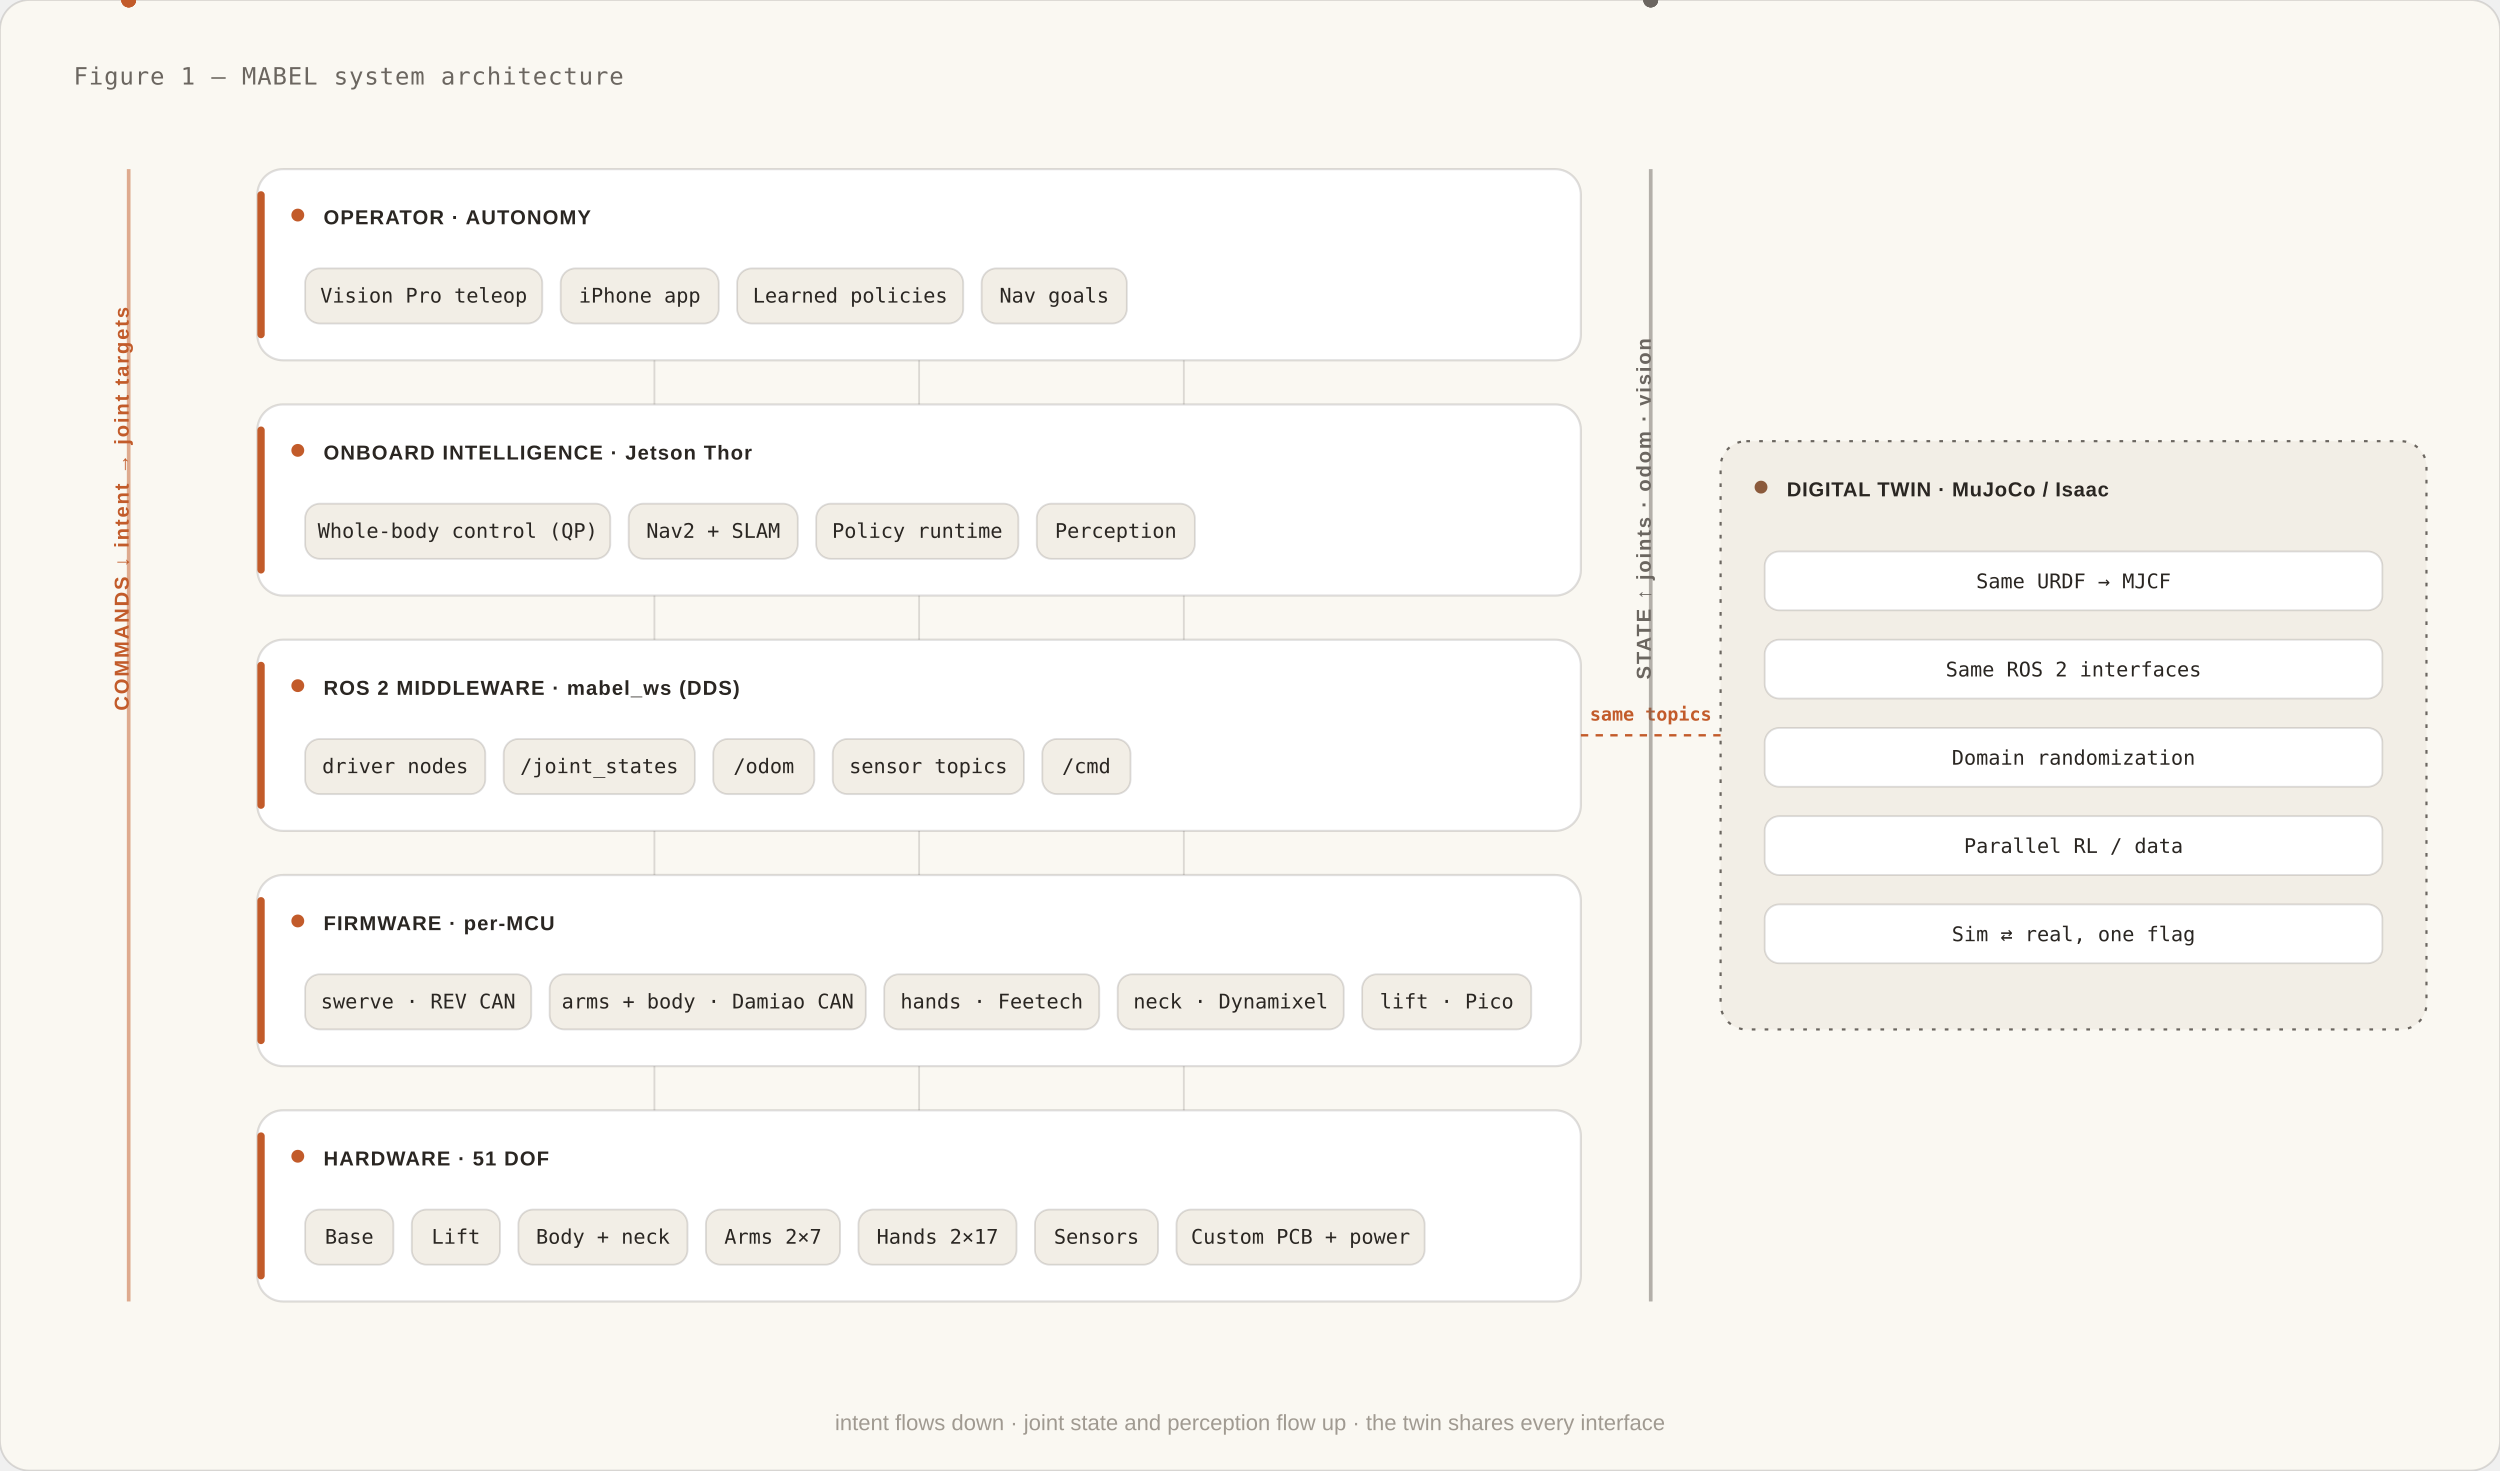
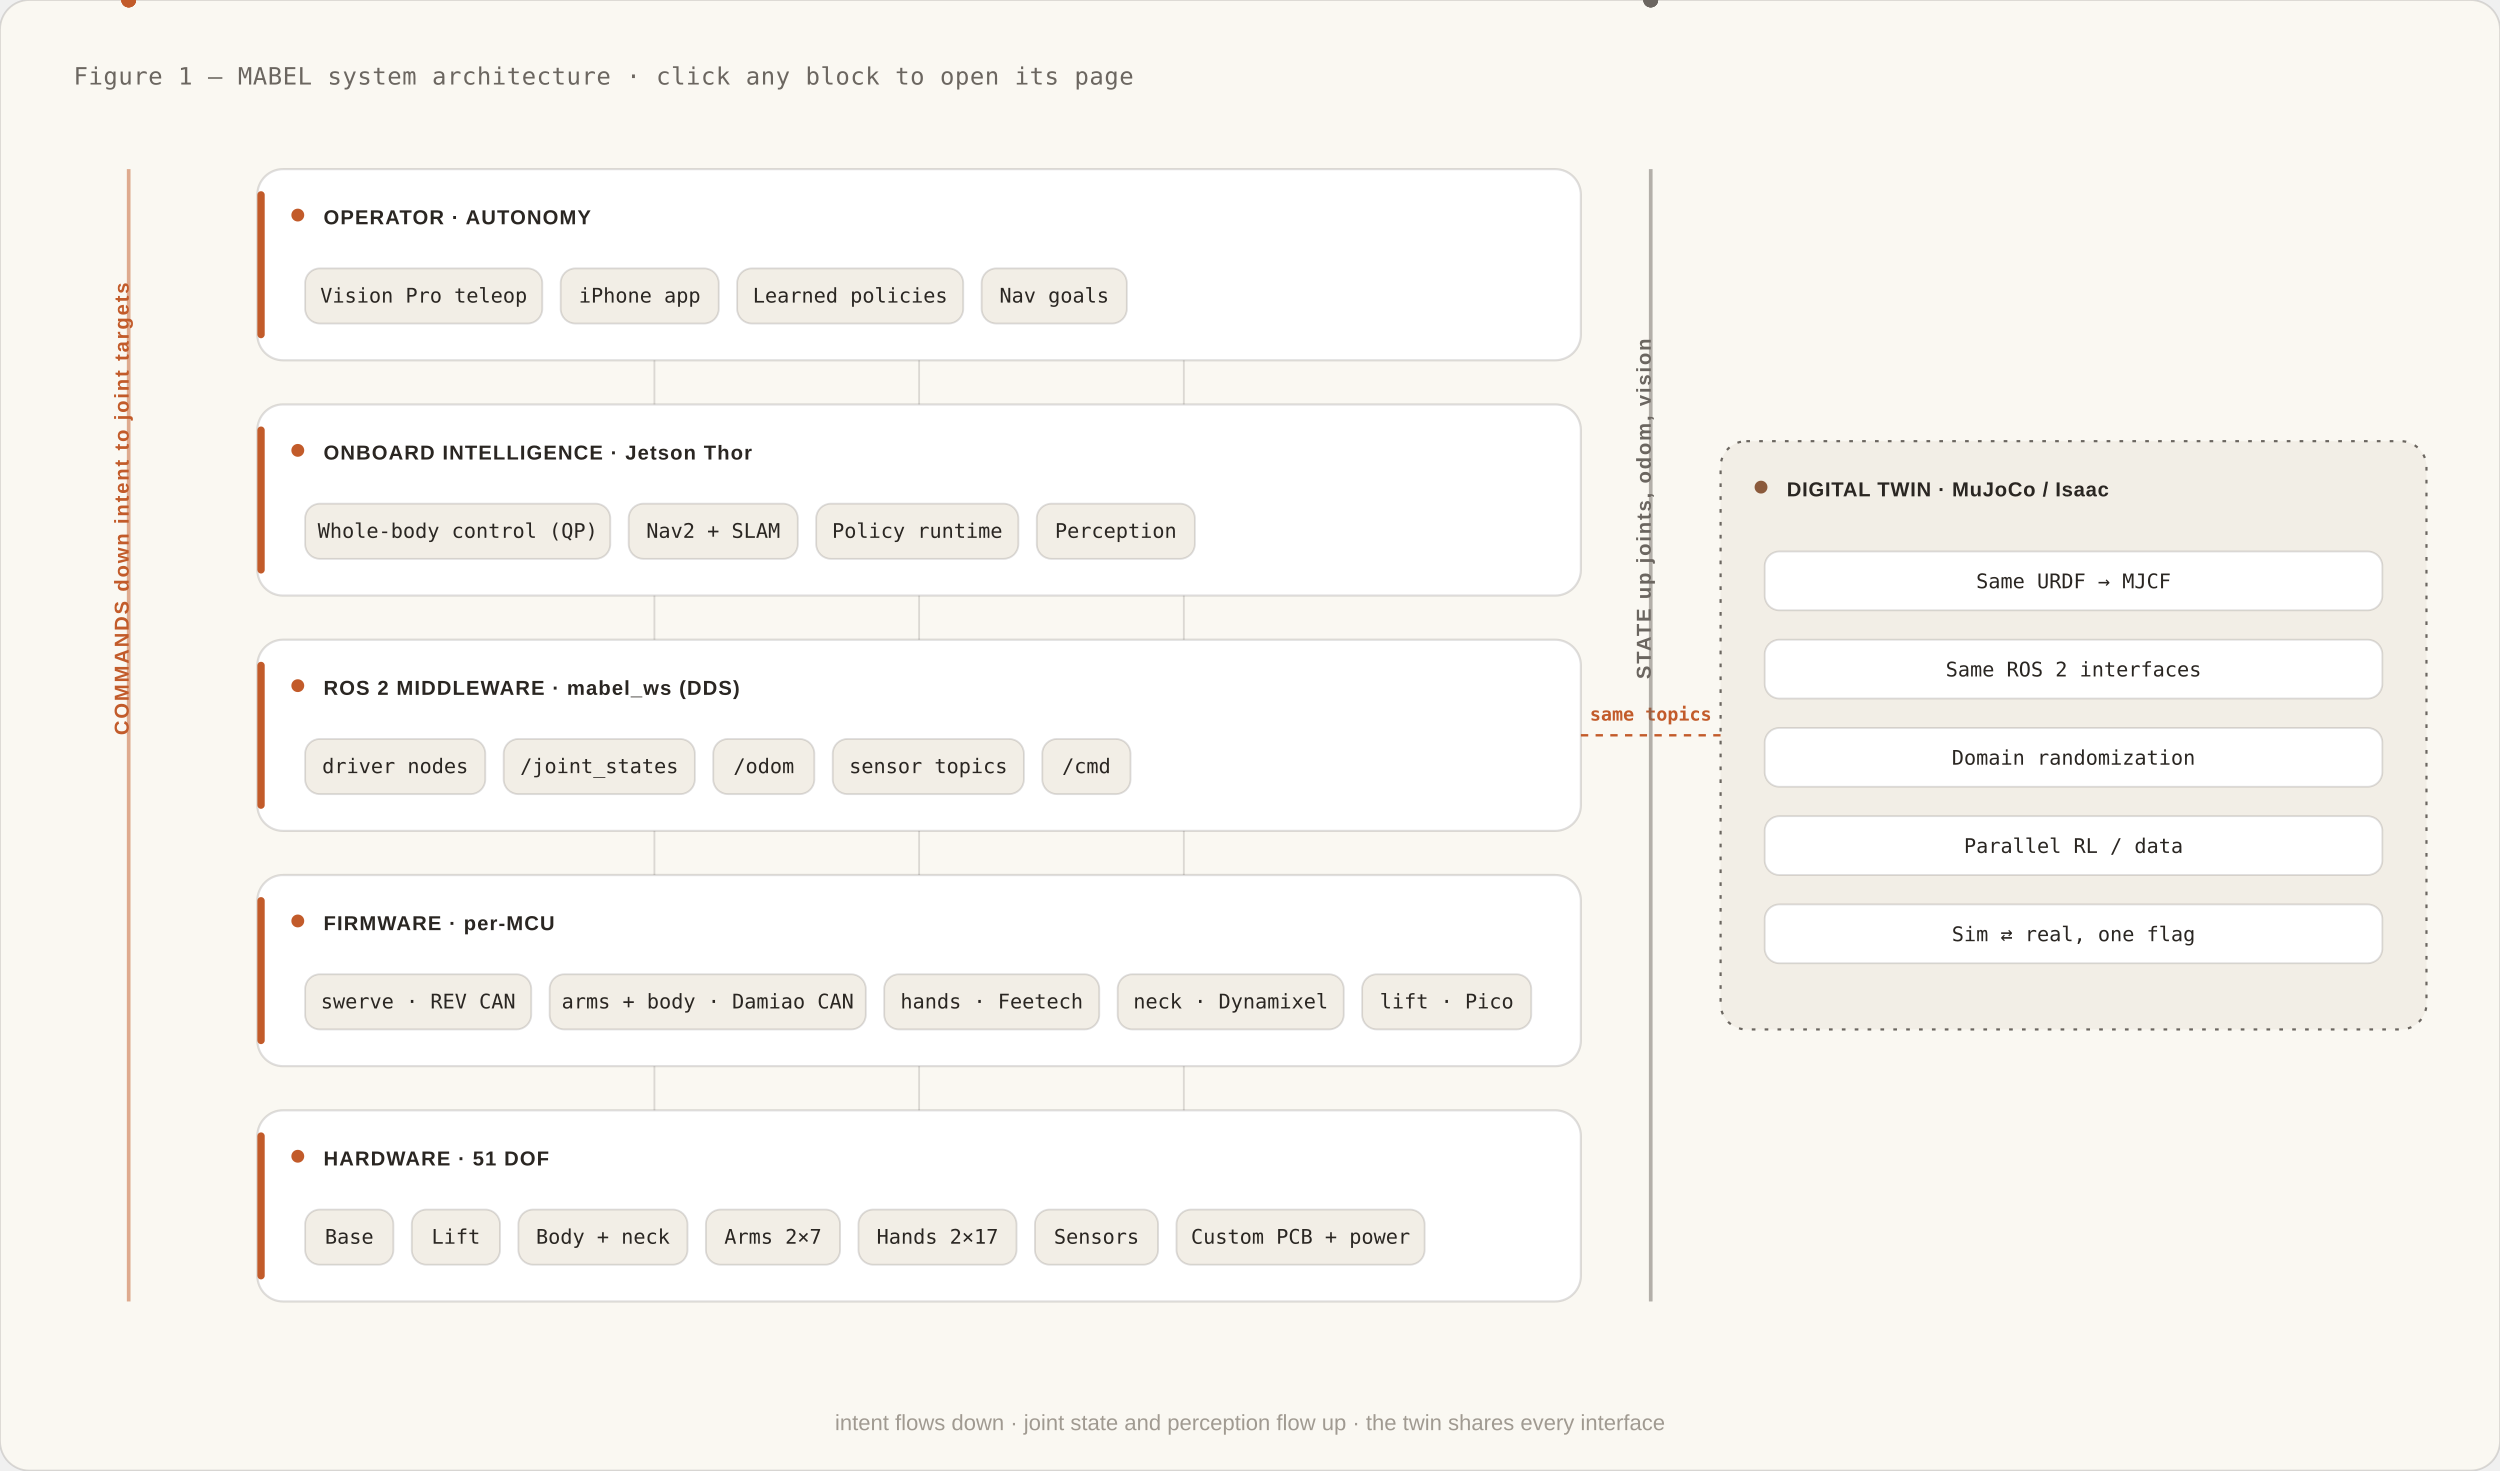
<svg xmlns="http://www.w3.org/2000/svg" viewBox="0 0 1360 800" font-family="'Geist', -apple-system, 'Helvetica Neue', Arial, sans-serif">
  <rect x="0" y="0" width="1360" height="800" rx="16" fill="#FAF8F2" stroke="rgba(22,20,18,0.14)" stroke-width="1" />
-   <text x="40" y="46" fill="#6B6660" font-size="13" font-weight="500" font-family="'Geist Mono', 'SF Mono', Menlo, monospace" text-anchor="start" letter-spacing="0.5">Figure 1 — MABEL system architecture</text>
+   <style>a{cursor:pointer}a rect,a text{transition:fill .15s,stroke .15s}a:hover rect{stroke:#C25B2A;stroke-width:2;fill:#FBEFE7}a:hover text{fill:#C25B2A}</style>
+   <text x="40" y="46" fill="#6B6660" font-size="13" font-weight="500" font-family="'Geist Mono', 'SF Mono', Menlo, monospace" text-anchor="start" letter-spacing="0.3">Figure 1 — MABEL system architecture  ·  click any block to open its page</text>
  <rect x="140" y="92" width="720" height="104" rx="14" fill="#FFFFFF" stroke="rgba(22,20,18,0.14)" stroke-width="1.2" />
  <rect x="140" y="104" width="4" height="80" rx="2" fill="#C25B2A" />
  <circle cx="162" cy="117" r="3.5" fill="#C25B2A" />
-   <text x="176" y="122" fill="#2A2622" font-size="11" font-weight="600" font-family="'Geist', -apple-system, 'Helvetica Neue', Arial, sans-serif" text-anchor="start" letter-spacing="0.6">OPERATOR · AUTONOMY</text>
-   <rect x="166" y="146" width="129" height="30" rx="8" fill="#F2EEE6" stroke="rgba(22,20,18,0.14)" stroke-width="1" />
-   <text x="230.5" y="164.6" fill="#2A2622" font-size="11" font-weight="500" font-family="'Geist Mono', 'SF Mono', Menlo, monospace" text-anchor="middle">Vision Pro teleop</text>
-   <rect x="305" y="146" width="86" height="30" rx="8" fill="#F2EEE6" stroke="rgba(22,20,18,0.14)" stroke-width="1" />
-   <text x="348.0" y="164.6" fill="#2A2622" font-size="11" font-weight="500" font-family="'Geist Mono', 'SF Mono', Menlo, monospace" text-anchor="middle">iPhone app</text>
-   <rect x="401" y="146" width="123" height="30" rx="8" fill="#F2EEE6" stroke="rgba(22,20,18,0.14)" stroke-width="1" />
-   <text x="462.5" y="164.6" fill="#2A2622" font-size="11" font-weight="500" font-family="'Geist Mono', 'SF Mono', Menlo, monospace" text-anchor="middle">Learned policies</text>
-   <rect x="534" y="146" width="79" height="30" rx="8" fill="#F2EEE6" stroke="rgba(22,20,18,0.14)" stroke-width="1" />
-   <text x="573.5" y="164.6" fill="#2A2622" font-size="11" font-weight="500" font-family="'Geist Mono', 'SF Mono', Menlo, monospace" text-anchor="middle">Nav goals</text>
+   <a href="teleop.html" target="_top">
+     <text x="176" y="122" fill="#2A2622" font-size="11" font-weight="600" font-family="'Geist', -apple-system, 'Helvetica Neue', Arial, sans-serif" text-anchor="start" letter-spacing="0.6">OPERATOR · AUTONOMY</text>
+   </a>
+   <a href="teleop.html" target="_top">
+     <rect x="166" y="146" width="129" height="30" rx="8" fill="#F2EEE6" stroke="rgba(22,20,18,0.14)" stroke-width="1" />
+     <text x="230.5" y="164.6" fill="#2A2622" font-size="11" font-weight="500" font-family="'Geist Mono', 'SF Mono', Menlo, monospace" text-anchor="middle">Vision Pro teleop</text>
+   </a>
+   <a href="teleop.html" target="_top">
+     <rect x="305" y="146" width="86" height="30" rx="8" fill="#F2EEE6" stroke="rgba(22,20,18,0.14)" stroke-width="1" />
+     <text x="348.0" y="164.6" fill="#2A2622" font-size="11" font-weight="500" font-family="'Geist Mono', 'SF Mono', Menlo, monospace" text-anchor="middle">iPhone app</text>
+   </a>
+   <a href="learning.html" target="_top">
+     <rect x="401" y="146" width="123" height="30" rx="8" fill="#F2EEE6" stroke="rgba(22,20,18,0.14)" stroke-width="1" />
+     <text x="462.5" y="164.6" fill="#2A2622" font-size="11" font-weight="500" font-family="'Geist Mono', 'SF Mono', Menlo, monospace" text-anchor="middle">Learned policies</text>
+   </a>
+   <a href="navigation.html" target="_top">
+     <rect x="534" y="146" width="79" height="30" rx="8" fill="#F2EEE6" stroke="rgba(22,20,18,0.14)" stroke-width="1" />
+     <text x="573.5" y="164.6" fill="#2A2622" font-size="11" font-weight="500" font-family="'Geist Mono', 'SF Mono', Menlo, monospace" text-anchor="middle">Nav goals</text>
+   </a>
  <rect x="140" y="220" width="720" height="104" rx="14" fill="#FFFFFF" stroke="rgba(22,20,18,0.14)" stroke-width="1.2" />
  <rect x="140" y="232" width="4" height="80" rx="2" fill="#C25B2A" />
  <circle cx="162" cy="245" r="3.5" fill="#C25B2A" />
-   <text x="176" y="250" fill="#2A2622" font-size="11" font-weight="600" font-family="'Geist', -apple-system, 'Helvetica Neue', Arial, sans-serif" text-anchor="start" letter-spacing="0.6">ONBOARD INTELLIGENCE · Jetson Thor</text>
-   <rect x="166" y="274" width="166" height="30" rx="8" fill="#F2EEE6" stroke="rgba(22,20,18,0.14)" stroke-width="1" />
-   <text x="249.0" y="292.6" fill="#2A2622" font-size="11" font-weight="500" font-family="'Geist Mono', 'SF Mono', Menlo, monospace" text-anchor="middle">Whole-body control (QP)</text>
-   <rect x="342" y="274" width="92" height="30" rx="8" fill="#F2EEE6" stroke="rgba(22,20,18,0.14)" stroke-width="1" />
-   <text x="388.0" y="292.6" fill="#2A2622" font-size="11" font-weight="500" font-family="'Geist Mono', 'SF Mono', Menlo, monospace" text-anchor="middle">Nav2 + SLAM</text>
-   <rect x="444" y="274" width="110" height="30" rx="8" fill="#F2EEE6" stroke="rgba(22,20,18,0.14)" stroke-width="1" />
-   <text x="499.0" y="292.6" fill="#2A2622" font-size="11" font-weight="500" font-family="'Geist Mono', 'SF Mono', Menlo, monospace" text-anchor="middle">Policy runtime</text>
-   <rect x="564" y="274" width="86" height="30" rx="8" fill="#F2EEE6" stroke="rgba(22,20,18,0.14)" stroke-width="1" />
-   <text x="607.0" y="292.6" fill="#2A2622" font-size="11" font-weight="500" font-family="'Geist Mono', 'SF Mono', Menlo, monospace" text-anchor="middle">Perception</text>
+   <a href="wbc.html" target="_top">
+     <text x="176" y="250" fill="#2A2622" font-size="11" font-weight="600" font-family="'Geist', -apple-system, 'Helvetica Neue', Arial, sans-serif" text-anchor="start" letter-spacing="0.6">ONBOARD INTELLIGENCE · Jetson Thor</text>
+   </a>
+   <a href="wbc.html" target="_top">
+     <rect x="166" y="274" width="166" height="30" rx="8" fill="#F2EEE6" stroke="rgba(22,20,18,0.14)" stroke-width="1" />
+     <text x="249.0" y="292.6" fill="#2A2622" font-size="11" font-weight="500" font-family="'Geist Mono', 'SF Mono', Menlo, monospace" text-anchor="middle">Whole-body control (QP)</text>
+   </a>
+   <a href="navigation.html" target="_top">
+     <rect x="342" y="274" width="92" height="30" rx="8" fill="#F2EEE6" stroke="rgba(22,20,18,0.14)" stroke-width="1" />
+     <text x="388.0" y="292.6" fill="#2A2622" font-size="11" font-weight="500" font-family="'Geist Mono', 'SF Mono', Menlo, monospace" text-anchor="middle">Nav2 + SLAM</text>
+   </a>
+   <a href="learning.html" target="_top">
+     <rect x="444" y="274" width="110" height="30" rx="8" fill="#F2EEE6" stroke="rgba(22,20,18,0.14)" stroke-width="1" />
+     <text x="499.0" y="292.6" fill="#2A2622" font-size="11" font-weight="500" font-family="'Geist Mono', 'SF Mono', Menlo, monospace" text-anchor="middle">Policy runtime</text>
+   </a>
+   <a href="ros.html" target="_top">
+     <rect x="564" y="274" width="86" height="30" rx="8" fill="#F2EEE6" stroke="rgba(22,20,18,0.14)" stroke-width="1" />
+     <text x="607.0" y="292.6" fill="#2A2622" font-size="11" font-weight="500" font-family="'Geist Mono', 'SF Mono', Menlo, monospace" text-anchor="middle">Perception</text>
+   </a>
  <rect x="140" y="348" width="720" height="104" rx="14" fill="#FFFFFF" stroke="rgba(22,20,18,0.14)" stroke-width="1.2" />
  <rect x="140" y="360" width="4" height="80" rx="2" fill="#C25B2A" />
  <circle cx="162" cy="373" r="3.5" fill="#C25B2A" />
-   <text x="176" y="378" fill="#2A2622" font-size="11" font-weight="600" font-family="'Geist', -apple-system, 'Helvetica Neue', Arial, sans-serif" text-anchor="start" letter-spacing="0.6">ROS 2 MIDDLEWARE · mabel_ws (DDS)</text>
-   <rect x="166" y="402" width="98" height="30" rx="8" fill="#F2EEE6" stroke="rgba(22,20,18,0.14)" stroke-width="1" />
-   <text x="215.0" y="420.6" fill="#2A2622" font-size="11" font-weight="500" font-family="'Geist Mono', 'SF Mono', Menlo, monospace" text-anchor="middle">driver nodes</text>
-   <rect x="274" y="402" width="104" height="30" rx="8" fill="#F2EEE6" stroke="rgba(22,20,18,0.14)" stroke-width="1" />
-   <text x="326.0" y="420.6" fill="#2A2622" font-size="11" font-weight="500" font-family="'Geist Mono', 'SF Mono', Menlo, monospace" text-anchor="middle">/joint_states</text>
-   <rect x="388" y="402" width="55" height="30" rx="8" fill="#F2EEE6" stroke="rgba(22,20,18,0.14)" stroke-width="1" />
-   <text x="415.5" y="420.6" fill="#2A2622" font-size="11" font-weight="500" font-family="'Geist Mono', 'SF Mono', Menlo, monospace" text-anchor="middle">/odom</text>
-   <rect x="453" y="402" width="104" height="30" rx="8" fill="#F2EEE6" stroke="rgba(22,20,18,0.14)" stroke-width="1" />
-   <text x="505.0" y="420.6" fill="#2A2622" font-size="11" font-weight="500" font-family="'Geist Mono', 'SF Mono', Menlo, monospace" text-anchor="middle">sensor topics</text>
-   <rect x="567" y="402" width="48" height="30" rx="8" fill="#F2EEE6" stroke="rgba(22,20,18,0.14)" stroke-width="1" />
-   <text x="591.0" y="420.6" fill="#2A2622" font-size="11" font-weight="500" font-family="'Geist Mono', 'SF Mono', Menlo, monospace" text-anchor="middle">/cmd</text>
+   <a href="ros.html" target="_top">
+     <text x="176" y="378" fill="#2A2622" font-size="11" font-weight="600" font-family="'Geist', -apple-system, 'Helvetica Neue', Arial, sans-serif" text-anchor="start" letter-spacing="0.6">ROS 2 MIDDLEWARE · mabel_ws (DDS)</text>
+   </a>
+   <a href="ros.html" target="_top">
+     <rect x="166" y="402" width="98" height="30" rx="8" fill="#F2EEE6" stroke="rgba(22,20,18,0.14)" stroke-width="1" />
+     <text x="215.0" y="420.6" fill="#2A2622" font-size="11" font-weight="500" font-family="'Geist Mono', 'SF Mono', Menlo, monospace" text-anchor="middle">driver nodes</text>
+   </a>
+   <a href="ros.html" target="_top">
+     <rect x="274" y="402" width="104" height="30" rx="8" fill="#F2EEE6" stroke="rgba(22,20,18,0.14)" stroke-width="1" />
+     <text x="326.0" y="420.6" fill="#2A2622" font-size="11" font-weight="500" font-family="'Geist Mono', 'SF Mono', Menlo, monospace" text-anchor="middle">/joint_states</text>
+   </a>
+   <a href="ros.html" target="_top">
+     <rect x="388" y="402" width="55" height="30" rx="8" fill="#F2EEE6" stroke="rgba(22,20,18,0.14)" stroke-width="1" />
+     <text x="415.5" y="420.6" fill="#2A2622" font-size="11" font-weight="500" font-family="'Geist Mono', 'SF Mono', Menlo, monospace" text-anchor="middle">/odom</text>
+   </a>
+   <a href="ros.html" target="_top">
+     <rect x="453" y="402" width="104" height="30" rx="8" fill="#F2EEE6" stroke="rgba(22,20,18,0.14)" stroke-width="1" />
+     <text x="505.0" y="420.6" fill="#2A2622" font-size="11" font-weight="500" font-family="'Geist Mono', 'SF Mono', Menlo, monospace" text-anchor="middle">sensor topics</text>
+   </a>
+   <a href="ros.html" target="_top">
+     <rect x="567" y="402" width="48" height="30" rx="8" fill="#F2EEE6" stroke="rgba(22,20,18,0.14)" stroke-width="1" />
+     <text x="591.0" y="420.6" fill="#2A2622" font-size="11" font-weight="500" font-family="'Geist Mono', 'SF Mono', Menlo, monospace" text-anchor="middle">/cmd</text>
+   </a>
  <rect x="140" y="476" width="720" height="104" rx="14" fill="#FFFFFF" stroke="rgba(22,20,18,0.14)" stroke-width="1.2" />
  <rect x="140" y="488" width="4" height="80" rx="2" fill="#C25B2A" />
  <circle cx="162" cy="501" r="3.5" fill="#C25B2A" />
-   <text x="176" y="506" fill="#2A2622" font-size="11" font-weight="600" font-family="'Geist', -apple-system, 'Helvetica Neue', Arial, sans-serif" text-anchor="start" letter-spacing="0.6">FIRMWARE · per-MCU</text>
-   <rect x="166" y="530" width="123" height="30" rx="8" fill="#F2EEE6" stroke="rgba(22,20,18,0.14)" stroke-width="1" />
-   <text x="227.5" y="548.6" fill="#2A2622" font-size="11" font-weight="500" font-family="'Geist Mono', 'SF Mono', Menlo, monospace" text-anchor="middle">swerve · REV CAN</text>
-   <rect x="299" y="530" width="172" height="30" rx="8" fill="#F2EEE6" stroke="rgba(22,20,18,0.14)" stroke-width="1" />
-   <text x="385.0" y="548.6" fill="#2A2622" font-size="11" font-weight="500" font-family="'Geist Mono', 'SF Mono', Menlo, monospace" text-anchor="middle">arms + body · Damiao CAN</text>
-   <rect x="481" y="530" width="117" height="30" rx="8" fill="#F2EEE6" stroke="rgba(22,20,18,0.14)" stroke-width="1" />
-   <text x="539.5" y="548.6" fill="#2A2622" font-size="11" font-weight="500" font-family="'Geist Mono', 'SF Mono', Menlo, monospace" text-anchor="middle">hands · Feetech</text>
-   <rect x="608" y="530" width="123" height="30" rx="8" fill="#F2EEE6" stroke="rgba(22,20,18,0.14)" stroke-width="1" />
-   <text x="669.5" y="548.6" fill="#2A2622" font-size="11" font-weight="500" font-family="'Geist Mono', 'SF Mono', Menlo, monospace" text-anchor="middle">neck · Dynamixel</text>
-   <rect x="741" y="530" width="92" height="30" rx="8" fill="#F2EEE6" stroke="rgba(22,20,18,0.14)" stroke-width="1" />
-   <text x="787.0" y="548.6" fill="#2A2622" font-size="11" font-weight="500" font-family="'Geist Mono', 'SF Mono', Menlo, monospace" text-anchor="middle">lift · Pico</text>
+   <a href="firmware.html" target="_top">
+     <text x="176" y="506" fill="#2A2622" font-size="11" font-weight="600" font-family="'Geist', -apple-system, 'Helvetica Neue', Arial, sans-serif" text-anchor="start" letter-spacing="0.6">FIRMWARE · per-MCU</text>
+   </a>
+   <a href="firmware.html" target="_top">
+     <rect x="166" y="530" width="123" height="30" rx="8" fill="#F2EEE6" stroke="rgba(22,20,18,0.14)" stroke-width="1" />
+     <text x="227.5" y="548.6" fill="#2A2622" font-size="11" font-weight="500" font-family="'Geist Mono', 'SF Mono', Menlo, monospace" text-anchor="middle">swerve · REV CAN</text>
+   </a>
+   <a href="firmware.html" target="_top">
+     <rect x="299" y="530" width="172" height="30" rx="8" fill="#F2EEE6" stroke="rgba(22,20,18,0.14)" stroke-width="1" />
+     <text x="385.0" y="548.6" fill="#2A2622" font-size="11" font-weight="500" font-family="'Geist Mono', 'SF Mono', Menlo, monospace" text-anchor="middle">arms + body · Damiao CAN</text>
+   </a>
+   <a href="firmware.html" target="_top">
+     <rect x="481" y="530" width="117" height="30" rx="8" fill="#F2EEE6" stroke="rgba(22,20,18,0.14)" stroke-width="1" />
+     <text x="539.5" y="548.6" fill="#2A2622" font-size="11" font-weight="500" font-family="'Geist Mono', 'SF Mono', Menlo, monospace" text-anchor="middle">hands · Feetech</text>
+   </a>
+   <a href="firmware.html" target="_top">
+     <rect x="608" y="530" width="123" height="30" rx="8" fill="#F2EEE6" stroke="rgba(22,20,18,0.14)" stroke-width="1" />
+     <text x="669.5" y="548.6" fill="#2A2622" font-size="11" font-weight="500" font-family="'Geist Mono', 'SF Mono', Menlo, monospace" text-anchor="middle">neck · Dynamixel</text>
+   </a>
+   <a href="firmware.html" target="_top">
+     <rect x="741" y="530" width="92" height="30" rx="8" fill="#F2EEE6" stroke="rgba(22,20,18,0.14)" stroke-width="1" />
+     <text x="787.0" y="548.6" fill="#2A2622" font-size="11" font-weight="500" font-family="'Geist Mono', 'SF Mono', Menlo, monospace" text-anchor="middle">lift · Pico</text>
+   </a>
  <rect x="140" y="604" width="720" height="104" rx="14" fill="#FFFFFF" stroke="rgba(22,20,18,0.14)" stroke-width="1.2" />
  <rect x="140" y="616" width="4" height="80" rx="2" fill="#C25B2A" />
  <circle cx="162" cy="629" r="3.5" fill="#C25B2A" />
-   <text x="176" y="634" fill="#2A2622" font-size="11" font-weight="600" font-family="'Geist', -apple-system, 'Helvetica Neue', Arial, sans-serif" text-anchor="start" letter-spacing="0.6">HARDWARE · 51 DOF</text>
-   <rect x="166" y="658" width="48" height="30" rx="8" fill="#F2EEE6" stroke="rgba(22,20,18,0.14)" stroke-width="1" />
-   <text x="190.0" y="676.6" fill="#2A2622" font-size="11" font-weight="500" font-family="'Geist Mono', 'SF Mono', Menlo, monospace" text-anchor="middle">Base</text>
-   <rect x="224" y="658" width="48" height="30" rx="8" fill="#F2EEE6" stroke="rgba(22,20,18,0.14)" stroke-width="1" />
-   <text x="248.0" y="676.6" fill="#2A2622" font-size="11" font-weight="500" font-family="'Geist Mono', 'SF Mono', Menlo, monospace" text-anchor="middle">Lift</text>
-   <rect x="282" y="658" width="92" height="30" rx="8" fill="#F2EEE6" stroke="rgba(22,20,18,0.14)" stroke-width="1" />
-   <text x="328.0" y="676.6" fill="#2A2622" font-size="11" font-weight="500" font-family="'Geist Mono', 'SF Mono', Menlo, monospace" text-anchor="middle">Body + neck</text>
-   <rect x="384" y="658" width="73" height="30" rx="8" fill="#F2EEE6" stroke="rgba(22,20,18,0.14)" stroke-width="1" />
-   <text x="420.5" y="676.6" fill="#2A2622" font-size="11" font-weight="500" font-family="'Geist Mono', 'SF Mono', Menlo, monospace" text-anchor="middle">Arms 2×7</text>
-   <rect x="467" y="658" width="86" height="30" rx="8" fill="#F2EEE6" stroke="rgba(22,20,18,0.14)" stroke-width="1" />
-   <text x="510.0" y="676.6" fill="#2A2622" font-size="11" font-weight="500" font-family="'Geist Mono', 'SF Mono', Menlo, monospace" text-anchor="middle">Hands 2×17</text>
-   <rect x="563" y="658" width="67" height="30" rx="8" fill="#F2EEE6" stroke="rgba(22,20,18,0.14)" stroke-width="1" />
-   <text x="596.5" y="676.6" fill="#2A2622" font-size="11" font-weight="500" font-family="'Geist Mono', 'SF Mono', Menlo, monospace" text-anchor="middle">Sensors</text>
-   <rect x="640" y="658" width="135" height="30" rx="8" fill="#F2EEE6" stroke="rgba(22,20,18,0.14)" stroke-width="1" />
-   <text x="707.5" y="676.6" fill="#2A2622" font-size="11" font-weight="500" font-family="'Geist Mono', 'SF Mono', Menlo, monospace" text-anchor="middle">Custom PCB + power</text>
+   <a href="hardware.html" target="_top">
+     <text x="176" y="634" fill="#2A2622" font-size="11" font-weight="600" font-family="'Geist', -apple-system, 'Helvetica Neue', Arial, sans-serif" text-anchor="start" letter-spacing="0.6">HARDWARE · 51 DOF</text>
+   </a>
+   <a href="hardware-base.html" target="_top">
+     <rect x="166" y="658" width="48" height="30" rx="8" fill="#F2EEE6" stroke="rgba(22,20,18,0.14)" stroke-width="1" />
+     <text x="190.0" y="676.6" fill="#2A2622" font-size="11" font-weight="500" font-family="'Geist Mono', 'SF Mono', Menlo, monospace" text-anchor="middle">Base</text>
+   </a>
+   <a href="hardware-lift.html" target="_top">
+     <rect x="224" y="658" width="48" height="30" rx="8" fill="#F2EEE6" stroke="rgba(22,20,18,0.14)" stroke-width="1" />
+     <text x="248.0" y="676.6" fill="#2A2622" font-size="11" font-weight="500" font-family="'Geist Mono', 'SF Mono', Menlo, monospace" text-anchor="middle">Lift</text>
+   </a>
+   <a href="hardware-body.html" target="_top">
+     <rect x="282" y="658" width="92" height="30" rx="8" fill="#F2EEE6" stroke="rgba(22,20,18,0.14)" stroke-width="1" />
+     <text x="328.0" y="676.6" fill="#2A2622" font-size="11" font-weight="500" font-family="'Geist Mono', 'SF Mono', Menlo, monospace" text-anchor="middle">Body + neck</text>
+   </a>
+   <a href="hardware-arms.html" target="_top">
+     <rect x="384" y="658" width="73" height="30" rx="8" fill="#F2EEE6" stroke="rgba(22,20,18,0.14)" stroke-width="1" />
+     <text x="420.5" y="676.6" fill="#2A2622" font-size="11" font-weight="500" font-family="'Geist Mono', 'SF Mono', Menlo, monospace" text-anchor="middle">Arms 2×7</text>
+   </a>
+   <a href="hardware-hands.html" target="_top">
+     <rect x="467" y="658" width="86" height="30" rx="8" fill="#F2EEE6" stroke="rgba(22,20,18,0.14)" stroke-width="1" />
+     <text x="510.0" y="676.6" fill="#2A2622" font-size="11" font-weight="500" font-family="'Geist Mono', 'SF Mono', Menlo, monospace" text-anchor="middle">Hands 2×17</text>
+   </a>
+   <a href="hardware.html" target="_top">
+     <rect x="563" y="658" width="67" height="30" rx="8" fill="#F2EEE6" stroke="rgba(22,20,18,0.14)" stroke-width="1" />
+     <text x="596.5" y="676.6" fill="#2A2622" font-size="11" font-weight="500" font-family="'Geist Mono', 'SF Mono', Menlo, monospace" text-anchor="middle">Sensors</text>
+   </a>
+   <a href="hardware-electronics.html" target="_top">
+     <rect x="640" y="658" width="135" height="30" rx="8" fill="#F2EEE6" stroke="rgba(22,20,18,0.14)" stroke-width="1" />
+     <text x="707.5" y="676.6" fill="#2A2622" font-size="11" font-weight="500" font-family="'Geist Mono', 'SF Mono', Menlo, monospace" text-anchor="middle">Custom PCB + power</text>
+   </a>
  <rect x="936" y="240.0" width="384" height="320" rx="14" fill="#F2EEE6" stroke="#6B6660" stroke-width="1.2" stroke-dasharray="2 5" />
  <circle cx="958" cy="265.0" r="3.5" fill="#8B5A3C" />
-   <text x="972" y="270.0" fill="#2A2622" font-size="11" font-weight="600" font-family="'Geist', -apple-system, 'Helvetica Neue', Arial, sans-serif" text-anchor="start" letter-spacing="0.4">DIGITAL TWIN · MuJoCo / Isaac</text>
-   <rect x="960" y="300.0" width="336" height="32" rx="8" fill="#FFFFFF" stroke="rgba(22,20,18,0.14)" stroke-width="1" />
-   <text x="1128.0" y="320.0" fill="#2A2622" font-size="11" font-weight="500" font-family="'Geist Mono', 'SF Mono', Menlo, monospace" text-anchor="middle">Same URDF → MJCF</text>
-   <rect x="960" y="348.0" width="336" height="32" rx="8" fill="#FFFFFF" stroke="rgba(22,20,18,0.14)" stroke-width="1" />
-   <text x="1128.0" y="368.0" fill="#2A2622" font-size="11" font-weight="500" font-family="'Geist Mono', 'SF Mono', Menlo, monospace" text-anchor="middle">Same ROS 2 interfaces</text>
-   <rect x="960" y="396.0" width="336" height="32" rx="8" fill="#FFFFFF" stroke="rgba(22,20,18,0.14)" stroke-width="1" />
-   <text x="1128.0" y="416.0" fill="#2A2622" font-size="11" font-weight="500" font-family="'Geist Mono', 'SF Mono', Menlo, monospace" text-anchor="middle">Domain randomization</text>
-   <rect x="960" y="444.0" width="336" height="32" rx="8" fill="#FFFFFF" stroke="rgba(22,20,18,0.14)" stroke-width="1" />
-   <text x="1128.0" y="464.0" fill="#2A2622" font-size="11" font-weight="500" font-family="'Geist Mono', 'SF Mono', Menlo, monospace" text-anchor="middle">Parallel RL / data</text>
-   <rect x="960" y="492.0" width="336" height="32" rx="8" fill="#FFFFFF" stroke="rgba(22,20,18,0.14)" stroke-width="1" />
-   <text x="1128.0" y="512.0" fill="#2A2622" font-size="11" font-weight="500" font-family="'Geist Mono', 'SF Mono', Menlo, monospace" text-anchor="middle">Sim ⇄ real, one flag</text>
+   <a href="simulation.html" target="_top">
+     <text x="972" y="270.0" fill="#2A2622" font-size="11" font-weight="600" font-family="'Geist', -apple-system, 'Helvetica Neue', Arial, sans-serif" text-anchor="start" letter-spacing="0.4">DIGITAL TWIN · MuJoCo / Isaac</text>
+   </a>
+   <a href="simulation.html" target="_top">
+     <rect x="960" y="300.0" width="336" height="32" rx="8" fill="#FFFFFF" stroke="rgba(22,20,18,0.14)" stroke-width="1" />
+     <text x="1128.0" y="320.0" fill="#2A2622" font-size="11" font-weight="500" font-family="'Geist Mono', 'SF Mono', Menlo, monospace" text-anchor="middle">Same URDF → MJCF</text>
+   </a>
+   <a href="simulation.html" target="_top">
+     <rect x="960" y="348.0" width="336" height="32" rx="8" fill="#FFFFFF" stroke="rgba(22,20,18,0.14)" stroke-width="1" />
+     <text x="1128.0" y="368.0" fill="#2A2622" font-size="11" font-weight="500" font-family="'Geist Mono', 'SF Mono', Menlo, monospace" text-anchor="middle">Same ROS 2 interfaces</text>
+   </a>
+   <a href="simulation.html" target="_top">
+     <rect x="960" y="396.0" width="336" height="32" rx="8" fill="#FFFFFF" stroke="rgba(22,20,18,0.14)" stroke-width="1" />
+     <text x="1128.0" y="416.0" fill="#2A2622" font-size="11" font-weight="500" font-family="'Geist Mono', 'SF Mono', Menlo, monospace" text-anchor="middle">Domain randomization</text>
+   </a>
+   <a href="simulation.html" target="_top">
+     <rect x="960" y="444.0" width="336" height="32" rx="8" fill="#FFFFFF" stroke="rgba(22,20,18,0.14)" stroke-width="1" />
+     <text x="1128.0" y="464.0" fill="#2A2622" font-size="11" font-weight="500" font-family="'Geist Mono', 'SF Mono', Menlo, monospace" text-anchor="middle">Parallel RL / data</text>
+   </a>
+   <a href="simulation.html" target="_top">
+     <rect x="960" y="492.0" width="336" height="32" rx="8" fill="#FFFFFF" stroke="rgba(22,20,18,0.14)" stroke-width="1" />
+     <text x="1128.0" y="512.0" fill="#2A2622" font-size="11" font-weight="500" font-family="'Geist Mono', 'SF Mono', Menlo, monospace" text-anchor="middle">Sim ⇄ real, one flag</text>
+   </a>
  <line x1="860" y1="400.0" x2="936" y2="400.0" stroke="#C25B2A" stroke-width="1.3" stroke-dasharray="4 4" />
  <text x="898.0" y="392.0" fill="#C25B2A" font-size="10" font-weight="600" font-family="'Geist Mono', 'SF Mono', Menlo, monospace" text-anchor="middle">same topics</text>
  <line x1="356.0" y1="196" x2="356.0" y2="220" stroke="rgba(22,20,18,0.14)" stroke-width="1" />
  <line x1="500.0" y1="196" x2="500.0" y2="220" stroke="rgba(22,20,18,0.14)" stroke-width="1" />
  <line x1="644.0" y1="196" x2="644.0" y2="220" stroke="rgba(22,20,18,0.14)" stroke-width="1" />
  <line x1="356.0" y1="324" x2="356.0" y2="348" stroke="rgba(22,20,18,0.14)" stroke-width="1" />
  <line x1="500.0" y1="324" x2="500.0" y2="348" stroke="rgba(22,20,18,0.14)" stroke-width="1" />
  <line x1="644.0" y1="324" x2="644.0" y2="348" stroke="rgba(22,20,18,0.14)" stroke-width="1" />
  <line x1="356.0" y1="452" x2="356.0" y2="476" stroke="rgba(22,20,18,0.14)" stroke-width="1" />
  <line x1="500.0" y1="452" x2="500.0" y2="476" stroke="rgba(22,20,18,0.14)" stroke-width="1" />
  <line x1="644.0" y1="452" x2="644.0" y2="476" stroke="rgba(22,20,18,0.14)" stroke-width="1" />
  <line x1="356.0" y1="580" x2="356.0" y2="604" stroke="rgba(22,20,18,0.14)" stroke-width="1" />
  <line x1="500.0" y1="580" x2="500.0" y2="604" stroke="rgba(22,20,18,0.14)" stroke-width="1" />
  <line x1="644.0" y1="580" x2="644.0" y2="604" stroke="rgba(22,20,18,0.14)" stroke-width="1" />
  <line x1="70" y1="92" x2="70" y2="708" stroke="#C25B2A" stroke-width="2" opacity="0.5" />
  <circle cx="70" r="4" fill="#C25B2A">
    <animate attributeName="cy" values="92;708" dur="3s" begin="0.0s" repeatCount="indefinite" />
  </circle>
  <circle cx="70" r="4" fill="#C25B2A">
    <animate attributeName="cy" values="92;708" dur="3s" begin="0.75s" repeatCount="indefinite" />
  </circle>
  <circle cx="70" r="4" fill="#C25B2A">
    <animate attributeName="cy" values="92;708" dur="3s" begin="1.5s" repeatCount="indefinite" />
  </circle>
  <circle cx="70" r="4" fill="#C25B2A">
    <animate attributeName="cy" values="92;708" dur="3s" begin="2.25s" repeatCount="indefinite" />
  </circle>
-   <text x="70" y="276.8" fill="#C25B2A" font-size="11" font-weight="600" font-family="'Geist', -apple-system, 'Helvetica Neue', Arial, sans-serif" text-anchor="middle" transform="rotate(-90 70 276.8)" letter-spacing="1">COMMANDS ↓  intent → joint targets</text>
+   <text x="70" y="276.8" fill="#C25B2A" font-size="11" font-weight="600" font-family="'Geist', -apple-system, 'Helvetica Neue', Arial, sans-serif" text-anchor="middle" transform="rotate(-90 70 276.8)" letter-spacing="1">COMMANDS down  intent to joint targets</text>
  <line x1="898" y1="92" x2="898" y2="708" stroke="#6B6660" stroke-width="2" opacity="0.5" />
  <circle cx="898" r="4" fill="#6B6660">
    <animate attributeName="cy" values="708;92" dur="3s" begin="0.0s" repeatCount="indefinite" />
  </circle>
  <circle cx="898" r="4" fill="#6B6660">
    <animate attributeName="cy" values="708;92" dur="3s" begin="0.75s" repeatCount="indefinite" />
  </circle>
  <circle cx="898" r="4" fill="#6B6660">
    <animate attributeName="cy" values="708;92" dur="3s" begin="1.5s" repeatCount="indefinite" />
  </circle>
  <circle cx="898" r="4" fill="#6B6660">
    <animate attributeName="cy" values="708;92" dur="3s" begin="2.25s" repeatCount="indefinite" />
  </circle>
-   <text x="898" y="276.8" fill="#6B6660" font-size="11" font-weight="600" font-family="'Geist', -apple-system, 'Helvetica Neue', Arial, sans-serif" text-anchor="middle" transform="rotate(-90 898 276.8)" letter-spacing="1">STATE ↑  joints · odom · vision</text>
+   <text x="898" y="276.8" fill="#6B6660" font-size="11" font-weight="600" font-family="'Geist', -apple-system, 'Helvetica Neue', Arial, sans-serif" text-anchor="middle" transform="rotate(-90 898 276.8)" letter-spacing="1">STATE up  joints, odom, vision</text>
  <text x="680.0" y="778" fill="#A09A91" font-size="12" font-weight="400" font-family="'Geist', -apple-system, 'Helvetica Neue', Arial, sans-serif" text-anchor="middle">intent flows down · joint state and perception flow up · the twin shares every interface</text>
</svg>
